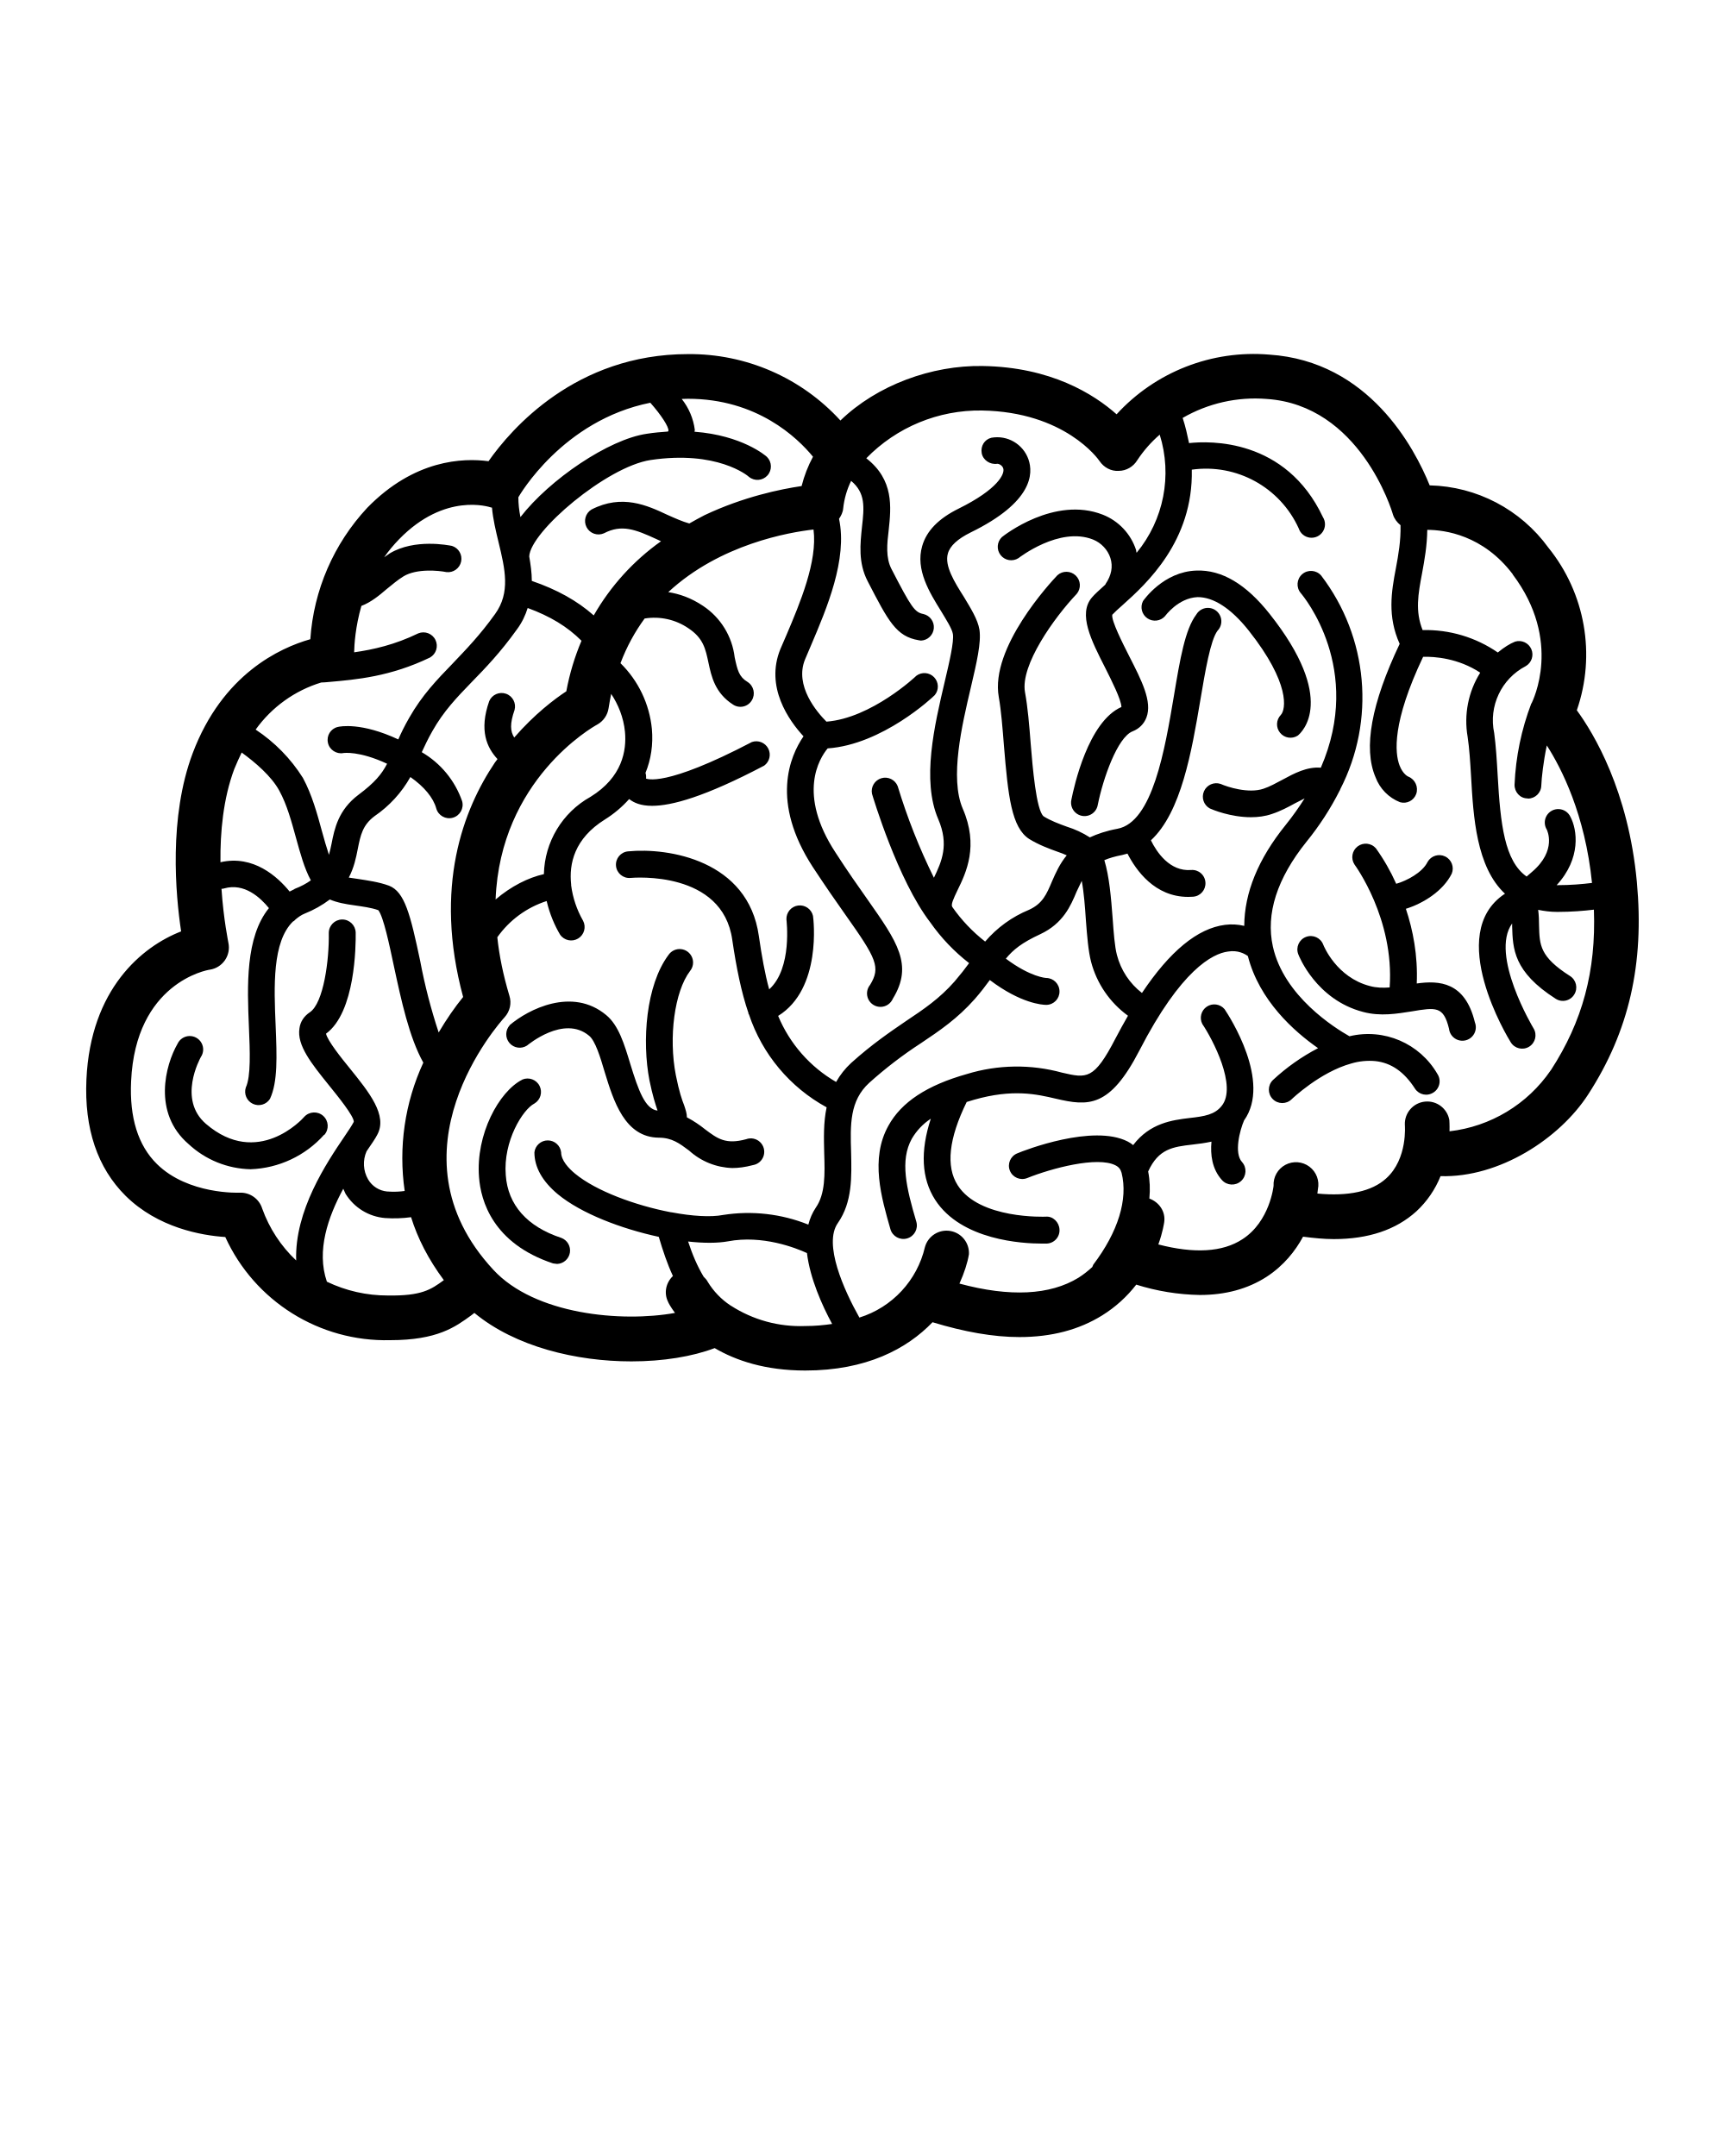
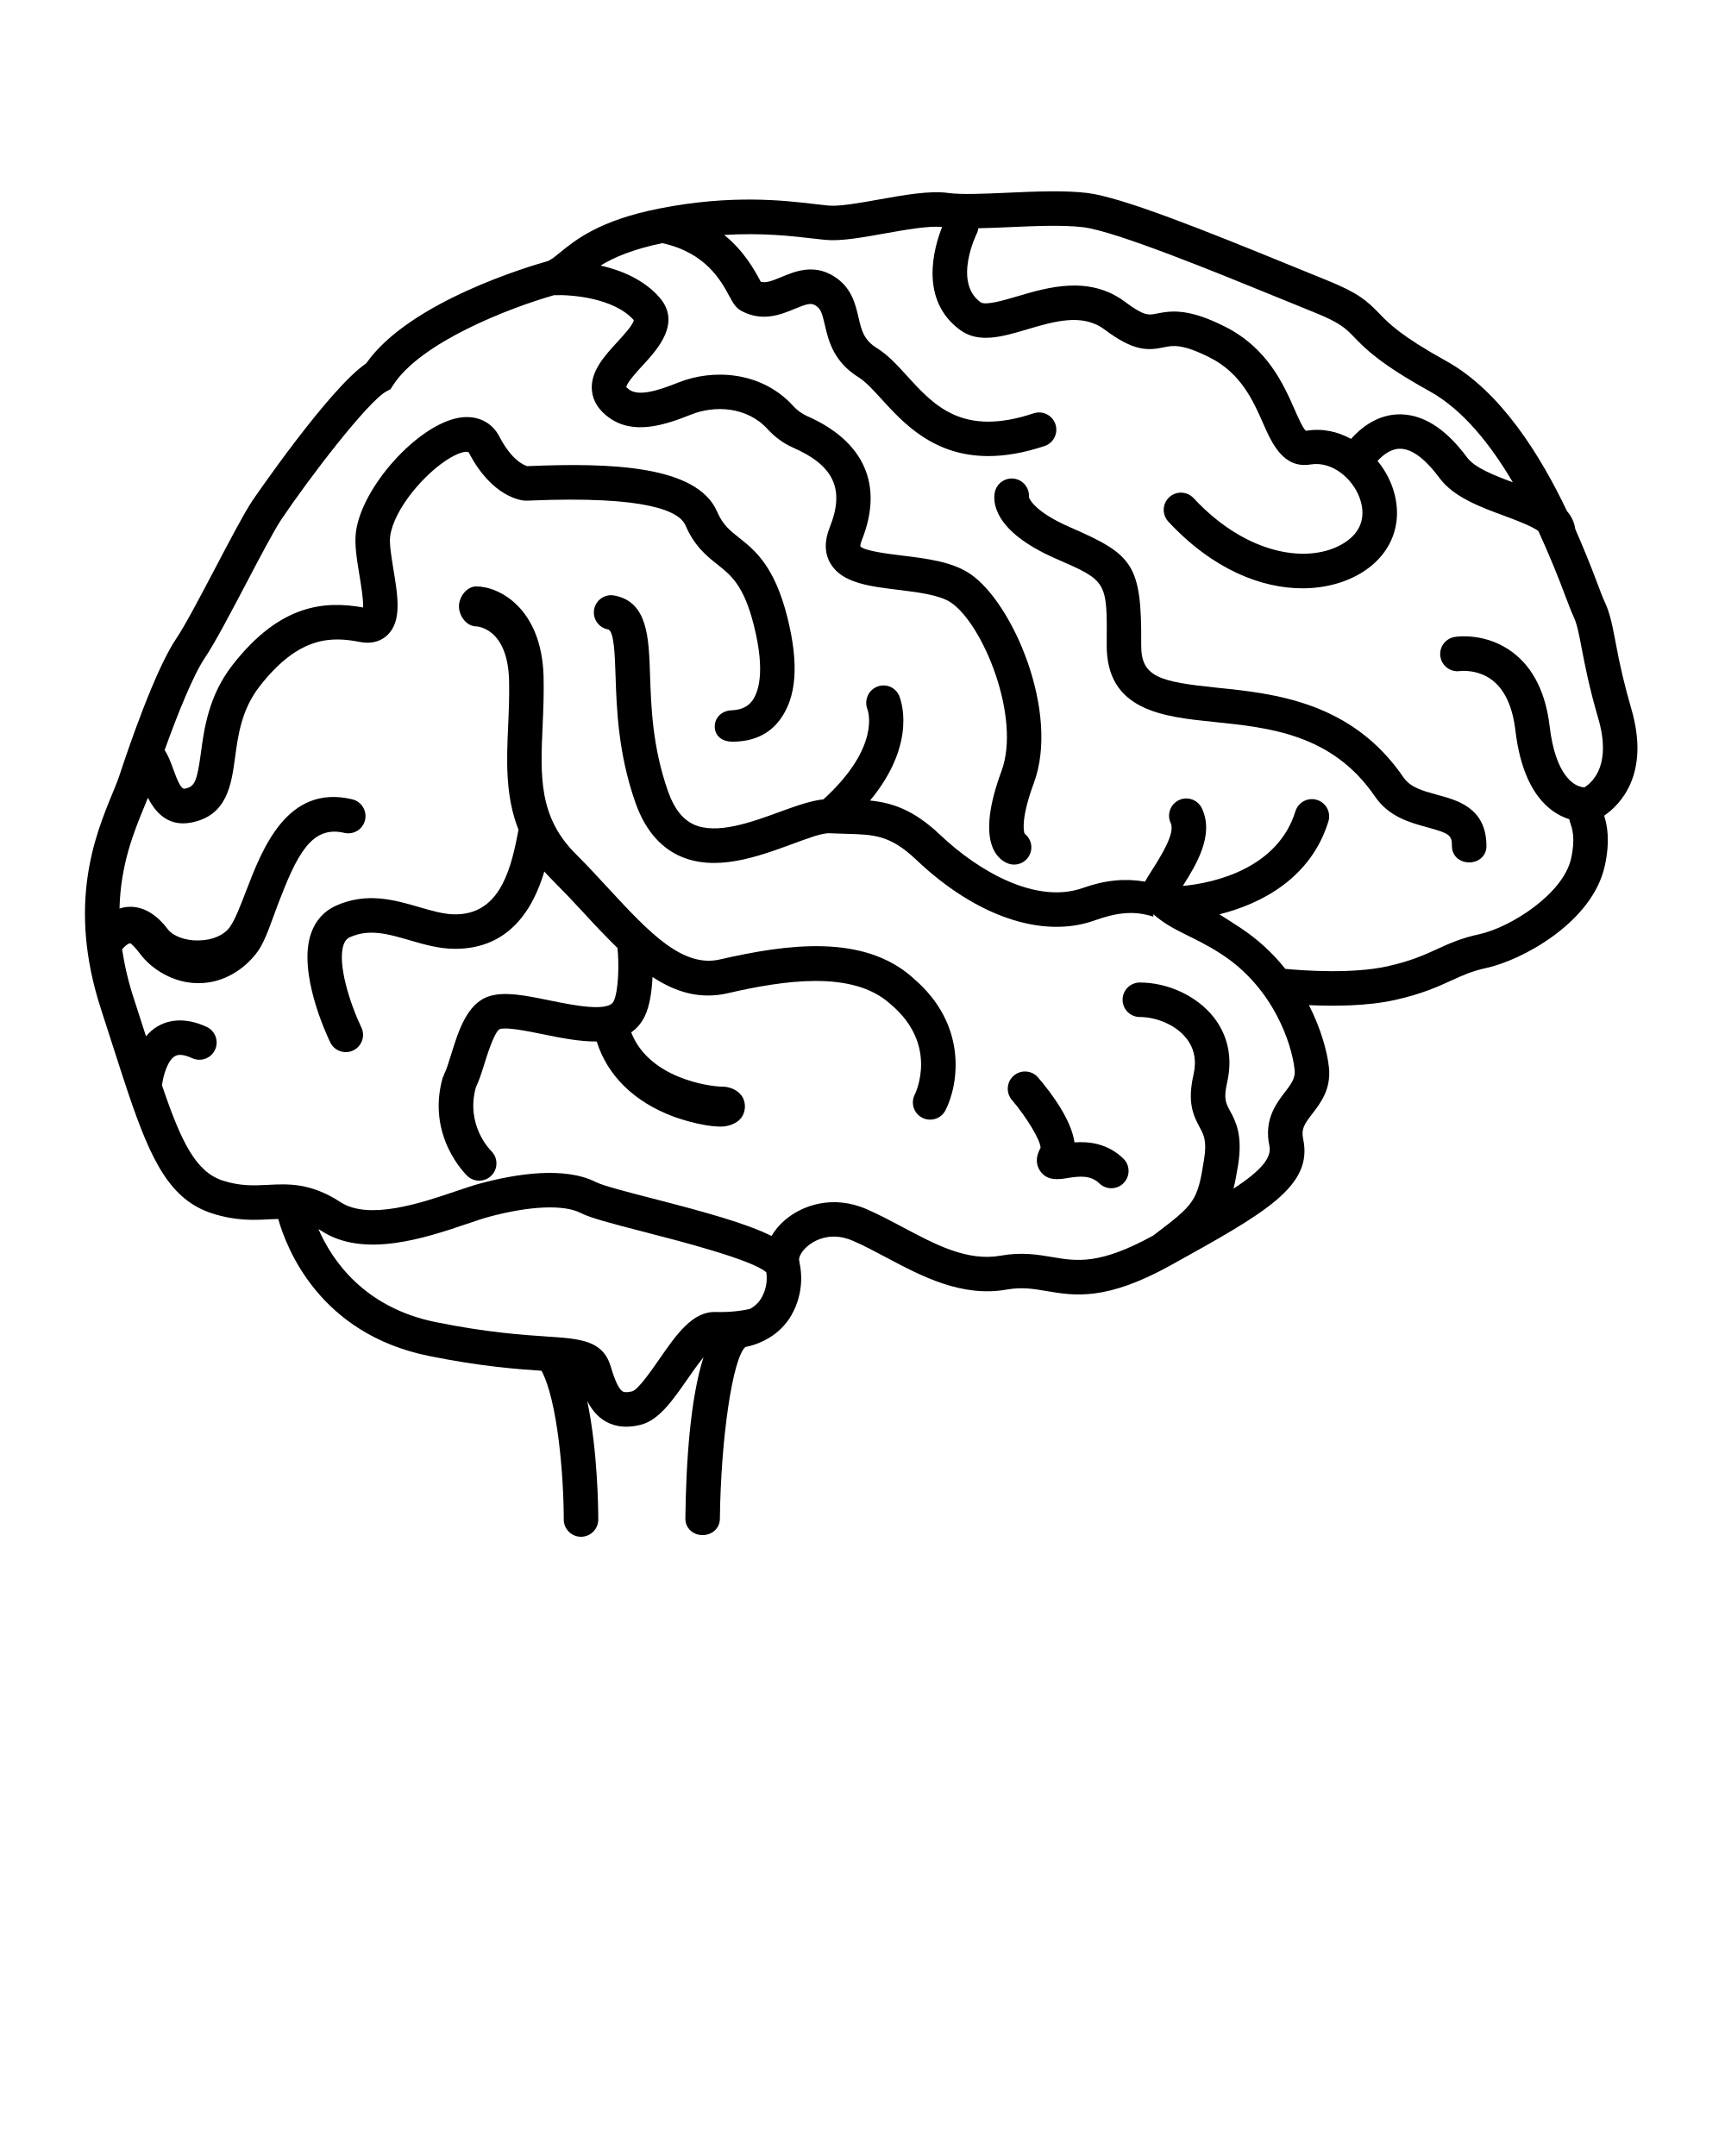
<svg xmlns="http://www.w3.org/2000/svg" viewBox="0 0 100 125">
-   <path d="M94.89 51.13c-.49-5.28-2.5-8.61-3.48-9.95a9.86 9.86 0 00-1.65-9.43 8.75 8.75 0 00-6.88-3.61c-.88-2.17-3.52-7.2-9.3-7.58a10.77 10.77 0 00-8.85 3.46c-1.32-1.17-3.81-2.74-7.77-2.8-2.94-.05-6.11 1.1-8.24 3.16a11.82 11.82 0 00-8.84-3.85c-6.5 0-10.25 4.34-11.56 6.21-1.48-.2-4.3-.1-7.03 2.7a12.39 12.39 0 00-3.3 7.62c-1.76.5-5.09 2.02-6.82 6.61-1.4 3.72-.99 8.21-.67 10.33-2.27.88-5.25 3.34-5.49 8.58-.13 2.86.64 5.13 2.27 6.75 1.88 1.86 4.41 2.3 5.78 2.39a10.23 10.23 0 009.56 5.98c2.74 0 3.78-.77 4.7-1.44l.18-.14c2.38 1.97 5.92 2.81 9.1 2.81 1.84 0 3.54-.28 4.83-.77 1.23.72 2.93 1.3 5.25 1.3 3.55 0 5.9-1.26 7.38-2.8 1.84.56 3.52.86 5.04.86 1.85 0 3.45-.42 4.8-1.26a7.5 7.5 0 001.97-1.78 13 13 0 003.68.6c1.49 0 2.78-.35 3.87-1.05 1-.65 1.67-1.5 2.12-2.33.62.08 1.22.14 1.78.14 2.01 0 3.61-.54 4.79-1.61a5.63 5.63 0 001.4-2.04c3.4.1 6.9-2.17 8.56-4.74 2.37-3.66 3.26-7.57 2.82-12.32zm-7.2-17.83c2.91 3.86 1.16 7.33 1.1 7.47l-.02.02a15 15 0 00-.97 4.7c-.01.43.32.8.75.8l.03.01c.41 0 .76-.33.77-.75.02-.48.12-1.38.32-2.33.85 1.32 2.22 4 2.62 7.97-.55.07-1.24.13-2 .13h-.05c1.44-1.56 1.19-3.23.8-3.96a.78.78 0 10-1.37.74c0 .01.62 1.2-.87 2.46l-.3.26c-1.28-.9-1.52-3.03-1.68-5.89-.05-.87-.1-1.69-.2-2.43a3.54 3.54 0 011.83-3.88.78.78 0 00-.62-1.42c-.3.12-.64.33-1 .63a7.37 7.37 0 00-4.36-1.3c-.44-1.1-.26-2.08-.03-3.3.14-.76.29-1.59.3-2.51 1.01 0 3.24.3 4.96 2.58zm-40.56-6.82a7.4 7.4 0 00-.66 1.7c-1.22.18-3.37.62-5.63 1.69-.3.15-.59.32-.88.48-.4-.11-.82-.3-1.27-.5-1.17-.55-2.63-1.22-4.4-.31a.78.78 0 00.72 1.38c1.03-.54 1.83-.22 3.03.33l.28.13a13.5 13.5 0 00-3.9 4.3c-.96-.85-2.13-1.5-3.59-2 0-.47-.07-.95-.15-1.42.06-1.44 4.5-5.21 7.04-5.59 3.84-.57 5.62.9 5.7.98a.78.78 0 001.04-1.16c-.07-.07-1.44-1.25-4.2-1.46l.02-.1a3.62 3.62 0 00-.76-1.8l.36-.01c4 0 6.34 2.25 7.25 3.36zM34.23 46.2a5.26 5.26 0 00-2.7 4.48c-.9.2-1.9.7-2.8 1.47.27-6.94 5.61-9.99 5.89-10.14.36-.2.6-.55.66-.95.04-.28.1-.56.15-.83.4.6.72 1.36.8 2.2.1 1.08-.15 2.63-2 3.77zm-7.38 11.6c-.48.59-.96 1.28-1.42 2.06a32.05 32.05 0 01-1.07-4.14c-.57-2.7-.9-4.02-1.81-4.37-.6-.22-1.23-.3-1.79-.39a14.9 14.9 0 01-.54-.08c.3-.57.42-1.14.52-1.66.16-.8.28-1.38.97-1.9a6.74 6.74 0 002.08-2.27c.8.56 1.33 1.2 1.5 1.82a.77.77 0 101.5-.42 5.3 5.3 0 00-2.34-2.84c.17-.36.35-.76.62-1.23.65-1.15 1.4-1.93 2.28-2.84.78-.8 1.66-1.71 2.61-3.04.3-.4.5-.83.63-1.25 1.31.48 2.3 1.08 3.12 1.9-.39.92-.69 1.9-.88 2.93-.67.44-1.84 1.32-3.02 2.68-.23-.36-.26-.8.02-1.6a.78.78 0 00-1.47-.51c-.6 1.71-.13 2.7.48 3.36l-.15.2c-1.82 2.7-3.57 7.2-1.84 13.6zm-9.78-6.25l-.28.14c-.7-.86-2.1-2.14-4.01-1.7-.02-1.74.16-3.69.8-5.4.14-.34.28-.65.43-.96.8.58 1.73 1.38 2.18 2.21.45.82.71 1.8.97 2.74.25.9.48 1.76.86 2.46-.25.18-.56.35-.95.5zm20.63-28.2c.62.7 1.08 1.4 1.05 1.63l-.03.04c-.4.03-.8.06-1.23.13-2.2.32-5.62 2.64-7.32 4.83-.08-.4-.12-.78-.12-1.15.06-.1 2.56-4.46 7.65-5.48zm-9.24 6.07l.06.01c.06.67.22 1.34.38 2 .38 1.57.7 2.92-.2 4.17-.88 1.23-1.69 2.06-2.46 2.87-.91.94-1.77 1.83-2.52 3.15-.27.47-.47.88-.63 1.25-2.14-1-3.37-.76-3.52-.72-.4.1-.65.5-.56.91.08.41.5.68.9.6.02 0 .9-.14 2.53.62-.31.6-.71 1.09-1.66 1.8-1.17.88-1.39 1.97-1.56 2.84a9 9 0 01-.15.64c-.14-.42-.28-.9-.41-1.38-.27-.99-.57-2.1-1.1-3.08a9.28 9.28 0 00-2.74-2.8 7.3 7.3 0 013.8-2.73c.15 0 .3-.02.44-.03 1.6-.14 3.57-.31 5.87-1.42a.78.78 0 00-.68-1.4c-1.36.66-2.6.94-3.72 1.1.01-.45.07-1.47.42-2.69.55-.21 1.03-.6 1.47-.98.32-.26.65-.54.98-.74.77-.46 2.05-.33 2.48-.24a.78.78 0 00.32-1.52c-.21-.04-2.16-.43-3.6.43l-.33.23c.25-.36.54-.71.87-1.05 2.66-2.73 5.22-1.87 5.32-1.84zM13.88 69.15c-.03 0-2.97.12-4.78-1.66-1.1-1.08-1.6-2.7-1.5-4.8.26-5.71 4.4-6.45 4.56-6.47a1.3 1.3 0 001.08-1.56c0-.03-.28-1.33-.4-3.13.05 0 .1 0 .15-.02 1.18-.34 2.11.54 2.6 1.14-1.37 1.69-1.26 4.53-1.16 6.9.06 1.4.12 2.86-.18 3.5a.78.78 0 001.4.66c.46-.98.4-2.48.33-4.22-.1-2.31-.2-4.88 1-6.06.07-.03.11-.08.16-.13.16-.13.32-.25.52-.33a6.32 6.32 0 001.46-.82c.42.18.91.27 1.43.34.47.07.96.13 1.38.28.3.37.65 2.04.91 3.27.42 1.95.88 4.1 1.7 5.57a13.2 13.2 0 00-1.08 7.44c-.28.04-.61.06-1.02.03a1.43 1.43 0 01-1.1-.7 1.8 1.8 0 01-.09-1.63c.27-.4.5-.72.62-.96.61-1.12-.46-2.45-1.6-3.86-.49-.6-1.28-1.59-1.37-2 1.7-1.24 1.73-5.1 1.72-5.86a.78.78 0 00-.78-.76h-.01a.78.78 0 00-.77.78c.03 1.55-.3 4.07-1.1 4.6-.33.22-.55.54-.6.93-.16.98.7 2.05 1.7 3.29.51.63 1.46 1.8 1.45 2.13-.11.21-.3.5-.54.85-1.03 1.52-2.9 4.3-2.8 7.19a7.7 7.7 0 01-1.97-3.01 1.31 1.31 0 00-1.32-.92zm8.6 5.96a8.12 8.12 0 01-3.53-.8c-.62-1.8.07-3.76.95-5.39l.13.29a2.98 2.98 0 002.3 1.41 7.38 7.38 0 001.5-.05c.38 1.22 1 2.44 1.9 3.65-.75.55-1.29.92-3.25.89zm19.89.59l-.02-.01a4.36 4.36 0 01-1.32-1.37c-.06-.12-.15-.21-.24-.3-.37-.62-.65-1.28-.9-2.04.9.1 1.7.1 2.31-.01 2-.38 3.93.38 4.58.68.18 1.47.87 3.02 1.46 4.11-.48.07-.99.12-1.56.12a7.42 7.42 0 01-4.31-1.18zM89.9 62.05a8.25 8.25 0 01-5.87 3.54c.01-.37-.01-.62-.01-.65a1.3 1.3 0 00-2.58.27c0 .02.18 1.97-1.08 3.11-.83.76-2.2 1.05-3.99.88l.03-.25a1.3 1.3 0 10-2.57-.2c0 .01-.21 2.07-1.81 3.1-1.15.75-2.79.84-4.87.3.26-.72.33-1.23.34-1.29.09-.61-.29-1.16-.86-1.37.05-.54.03-1.06-.07-1.57.6-1.32 1.44-1.43 2.57-1.56.36-.04.73-.09 1.1-.17-.07.75.03 1.59.61 2.23A.78.78 0 1072 67.37c-.47-.52-.13-1.83.12-2.41 1.6-2.24-.84-6.02-1.13-6.45a.78.78 0 00-1.29.86c.59.87 2.04 3.62 1.12 4.75-.4.5-.97.6-1.86.7-1 .12-2.3.29-3.27 1.57-.1-.08-.2-.15-.32-.21-2.01-1.02-5.96.5-6.4.69a.77.77 0 10.58 1.43c1.42-.57 4.06-1.27 5.11-.74.2.1.3.23.36.44.38 1.53-.2 3.42-1.64 5.32l-.06.14c-.24.22-.5.43-.8.62-1.65 1.01-3.97 1.13-6.9.34.28-.62.47-1.21.55-1.7a1.3 1.3 0 00-2.55-.42 5.62 5.62 0 01-3.8 4.09c-.9-1.6-2.1-4.27-1.25-5.48.85-1.22.8-2.68.77-4.09-.05-1.61-.09-3 1.05-4.04a24.19 24.19 0 013-2.3c1.09-.73 2.11-1.42 3.12-2.56.35-.4.63-.77.87-1.1 1.8 1.36 3.04 1.44 3.27 1.44h.02a.77.77 0 00.75-.78.78.78 0 00-.77-.78c-.01 0-.9-.04-2.34-1.12.43-.52.92-.92 2-1.42 1.32-.62 1.76-1.64 2.1-2.46l.3-.63c.13.7.19 1.54.24 2.28.07.92.14 1.79.3 2.41a5.63 5.63 0 002.14 3.13c-.24.42-.48.85-.72 1.31-1.25 2.42-1.67 2.32-3.1 1.99a9.88 9.88 0 00-5.52.08c-2.31.65-3.8 1.63-4.55 3-1.07 1.92-.4 4.18.12 6a.78.78 0 101.5-.44c-.58-1.96-.96-3.55-.26-4.81a3.5 3.5 0 011.1-1.16c-.62 1.89-.54 3.47.25 4.7 1.52 2.36 5.1 2.54 6.17 2.54h.3a.77.77 0 00.74-.82c-.02-.42-.38-.78-.8-.74-.04 0-3.84.16-5.1-1.82-.7-1.09-.52-2.71.52-4.83l.43-.13c2.25-.64 3.63-.32 4.74-.06 1.88.44 3.12.54 4.84-2.79 2.42-4.7 4.25-5.62 5.13-5.74.58-.1.98.13 1.16.26.66 2.58 2.68 4.37 4.07 5.34a11.9 11.9 0 00-2.62 1.85.77.77 0 101.09 1.11c.02-.02 1.64-1.57 3.45-2.07a3.7 3.7 0 011.4-.14c.92.1 1.67.62 2.3 1.6.23.35.7.46 1.07.22a.77.77 0 00.23-1.07 4.63 4.63 0 00-5.1-2.19c-.85-.48-3.8-2.32-4.44-5.2-.42-1.9.24-3.95 1.95-6.08a16.5 16.5 0 001.93-2.98l.02-.02v-.03a11.65 11.65 0 00-1.1-12.4.77.77 0 00-1.18 1.02c.17.2 3.65 4.39 1.16 10.12-.8-.07-1.55.33-2.23.7-.36.19-.73.4-1.1.52-.86.29-2.08-.1-2.48-.28a.78.78 0 00-.63 1.42c.15.07 1.2.51 2.39.51.4 0 .82-.05 1.22-.19.49-.16.94-.4 1.34-.62l.55-.28c-.32.5-.68 1.02-1.1 1.54-1.6 1.98-2.39 3.94-2.4 5.85a3.1 3.1 0 00-1.11-.06c-1.6.2-3.21 1.54-4.82 3.95a4.07 4.07 0 01-1.45-2.2c-.13-.49-.19-1.3-.25-2.14-.09-1.19-.19-2.4-.48-3.36.28-.12.62-.22 1.04-.3l.3-.08c.5.97 1.58 2.51 3.52 2.51l.28-.01c.43-.03.75-.4.72-.83a.77.77 0 00-.83-.72c-1.24.1-2-1.04-2.33-1.72 1.76-1.63 2.36-5.15 2.86-8.1.29-1.72.59-3.5 1-4.05a.78.78 0 10-1.23-.94c-.65.86-.94 2.57-1.3 4.73-.52 3.09-1.23 7.31-3.27 7.69-.65.12-1.17.3-1.6.5a5.46 5.46 0 00-1.33-.62c-.47-.17-.95-.35-1.35-.6-.43-.35-.64-2.87-.75-4.22-.08-1.04-.17-2.11-.33-2.98-.28-1.57 1.7-4.33 3-5.7a.78.78 0 00-1.12-1.08c-.4.42-3.91 4.2-3.4 7.06.14.79.22 1.82.3 2.83.24 2.92.44 4.74 1.46 5.4.55.34 1.14.56 1.67.75.15.05.34.12.51.2-.4.48-.64 1.02-.85 1.5-.32.76-.55 1.3-1.34 1.66a6.68 6.68 0 00-2.54 1.84 9.28 9.28 0 01-1.9-2c-.1-.13.05-.46.3-.98.5-1.02 1.24-2.57.3-4.73-.76-1.78-.05-4.81.47-7.02.34-1.45.61-2.6.5-3.35-.1-.6-.5-1.23-.9-1.9-.54-.85-1.14-1.81-.93-2.52.12-.44.57-.85 1.32-1.22 3.6-1.76 3.64-3.41 3.35-4.24a1.92 1.92 0 00-2.15-1.25c-.4.1-.63.48-.56.89.07.4.48.68.9.62.09-.01.3.09.35.27.1.31-.31 1.2-2.57 2.32-1.18.58-1.88 1.3-2.13 2.18-.4 1.37.43 2.7 1.1 3.78.3.5.63 1.01.68 1.32.07.44-.2 1.61-.47 2.75-.6 2.55-1.35 5.73-.38 7.98.64 1.49.2 2.46-.25 3.4a34.77 34.77 0 01-2.1-5.31.78.78 0 00-1.49.44c.06.2 1.49 5 3.38 7.46a10.95 10.95 0 002.25 2.36c-.23.32-.5.66-.84 1.06-.87.99-1.77 1.6-2.82 2.3-.92.63-1.97 1.34-3.18 2.43a4.5 4.5 0 00-.87 1.1 7.95 7.95 0 01-3.36-3.83c2.54-1.57 2.05-5.62 2.02-5.8a.78.78 0 00-1.54.2c0 .04.36 2.83-1 4.06-.25-.91-.43-1.93-.6-3.1-.62-4.38-5.23-5.13-7.58-4.9a.77.77 0 00.14 1.54c.22-.02 5.34-.43 5.9 3.59.24 1.62.52 3.02.94 4.25v.04l.03.04a9.58 9.58 0 004.5 5.38c-.19.89-.16 1.8-.14 2.67.04 1.2.07 2.35-.49 3.15-.2.3-.34.63-.43.98a9.36 9.36 0 00-4.94-.56c-.71.14-1.8.07-2.97-.15l-.08-.01c-2.02-.39-4.31-1.22-5.54-2.24-.36-.3-.8-.76-.8-1.23a.78.78 0 00-1.55 0c0 .86.46 1.68 1.36 2.43 1.36 1.12 3.68 2 5.85 2.47.24.81.49 1.56.82 2.27-.4.38-.54.98-.28 1.5.01.04.14.29.4.64-3.1.56-8.13.1-10.53-2.5-6.33-6.82.36-14.32.65-14.64.31-.34.42-.81.28-1.25-.36-1.2-.59-2.33-.7-3.39a5.6 5.6 0 012.86-2.1c.18.77.48 1.45.78 1.95a.78.78 0 001.33-.81 5.57 5.57 0 01-.69-2.05v-.05c-.13-1.2.18-2.66 1.96-3.77a6.44 6.44 0 001.4-1.18l.02.01c.26.2.65.38 1.31.38 1.13 0 3.04-.51 6.5-2.33a.78.78 0 00-.71-1.37c-5.1 2.67-6.1 2.12-6.14 2.12a.77.77 0 00-.03-.33c.32-.78.45-1.64.37-2.55a6.18 6.18 0 00-1.82-3.81c.37-.98.85-1.84 1.4-2.59a3.5 3.5 0 012.53.56c.88.58 1 1.21 1.17 2 .17.79.37 1.76 1.44 2.44a.77.77 0 001.07-.25.78.78 0 00-.24-1.07c-.5-.3-.59-.68-.75-1.43a4.17 4.17 0 00-1.83-2.98c-.7-.47-1.38-.7-2.02-.8 3.01-2.79 7.02-3.47 8.42-3.63.24 1.84-.78 4.26-1.57 6.12l-.35.81c-.9 2.2.5 4.15 1.34 5.06-.79 1.15-1.92 3.8.54 7.58.73 1.11 1.36 2.02 1.9 2.78 1.8 2.54 2.04 3.03 1.42 4.05a.78.78 0 101.32.8c1.2-1.96.25-3.3-1.47-5.75-.53-.75-1.15-1.63-1.86-2.73-2.22-3.4-.93-5.45-.45-6.03 3.17-.22 6.09-2.96 6.21-3.09a.78.78 0 00-1.07-1.12c-.02.03-2.61 2.46-5.21 2.66-.54-.54-1.87-2.08-1.24-3.61l.34-.8c.92-2.16 2.13-5 1.63-7.35.12-.18.22-.37.24-.6a4.8 4.8 0 01.46-1.6c.84.7.76 1.52.63 2.67-.1.97-.23 2.07.33 3.15 1.2 2.32 1.65 3.2 2.96 3.42l.13.02a.78.78 0 00.14-1.54c-.5-.1-.69-.36-1.85-2.61-.34-.66-.26-1.45-.16-2.27.14-1.31.31-2.9-1.3-4.15a9.16 9.16 0 016.7-2.77c4.81.08 6.75 2.82 6.82 2.93.25.37.67.6 1.11.57.44 0 .85-.24 1.08-.62a7.2 7.2 0 011.3-1.48 7.32 7.32 0 01-1.34 6.85c-.02-.05-.02-.1-.03-.16a3.3 3.3 0 00-1.93-2.05c-2.8-1.1-5.73 1.2-5.85 1.3a.78.78 0 00.96 1.22c.03-.02 2.37-1.85 4.32-1.08.48.19.86.6 1.01 1.07.16.5.06 1.01-.28 1.51l-.01.03-.02.02c-.33.3-.6.54-.76.73-.82.96-.04 2.49.78 4.1.35.7.92 1.82.93 2.25-1.93.85-2.75 4.62-2.9 5.37a.78.78 0 101.53.3c.3-1.51 1.14-3.92 2.02-4.26.38-.15.66-.43.8-.8.35-.92-.28-2.15-1-3.56-.37-.73-1.05-2.07-.98-2.4.14-.15.35-.34.61-.57 1.35-1.21 4.09-3.69 4-7.84a5.9 5.9 0 016.2 3.41.78.78 0 101.4-.66c-2.16-4.58-6.58-4.42-7.76-4.29-.1-.47-.2-.95-.37-1.46a8.4 8.4 0 014.87-1.1c5.39.36 7.25 6.44 7.32 6.7.08.25.24.46.44.62.02.9-.12 1.7-.27 2.5-.26 1.36-.5 2.78.22 4.38-1.64 3.45-2.12 6.05-1.4 7.73a2.49 2.49 0 001.42 1.45.77.77 0 00.94-.48.8.8 0 00-.45-1c-.01 0-.32-.13-.52-.66-.27-.72-.44-2.48 1.37-6.29.66-.02 2.04.08 3.31.92a5.3 5.3 0 00-.73 3.72c.1.67.15 1.46.2 2.3.13 2.32.3 5.25 1.97 6.8l-.03.01c-3.47 2.32.2 8.35.36 8.6a.77.77 0 101.32-.81c-.03-.05-2.55-4.26-1.24-6.08v.17c.04 1.29.07 2.63 2.53 4.2a.77.77 0 001.07-.25.78.78 0 00-.24-1.07c-1.76-1.12-1.77-1.8-1.8-2.92 0-.29-.01-.6-.05-.92.34.07.7.12 1.1.12h.03c.8 0 1.52-.06 2.1-.13.13 3.56-.66 6.48-2.49 9.3z" />
-   <path d="M30.27 62.6c-1.34.68-2.7 3.17-2.5 5.65.1 1.37.8 3.84 4.29 5l.24.03a.78.78 0 00.24-1.51c-1.98-.65-3.1-1.91-3.22-3.64-.16-1.97.99-3.81 1.66-4.15a.78.78 0 00-.7-1.39zm39.09-29.52c-1.91.06-3.05 1.7-3.1 1.77a.78.78 0 001.28.87s.75-1.05 1.88-1.1c.91-.01 1.94.64 2.97 1.94 2.43 3.07 2.15 4.59 1.86 4.89a.78.78 0 00.98 1.2c.25-.2 2.3-2.1-1.63-7.06-1.36-1.72-2.77-2.56-4.23-2.51zM29.55 59.44a.78.78 0 001 1.18c.03-.02 2.13-1.8 3.6-.57.36.29.65 1.24.9 2.09.52 1.7 1.17 3.8 3.14 3.82.76 0 1.2.33 1.76.75a3.9 3.9 0 002.5 1.01c.35 0 .75-.05 1.2-.17a.78.78 0 10-.4-1.5c-1.18.32-1.65-.03-2.37-.57a6.6 6.6 0 00-1.06-.7c0-.22-.07-.43-.16-.7-.12-.3-.29-.78-.48-1.74-.43-2.2-.08-4.85.82-6.04a.78.78 0 10-1.25-.93c-1.31 1.76-1.54 4.99-1.1 7.27.18.88.35 1.4.47 1.75-.72-.08-1.11-1.17-1.58-2.7-.35-1.16-.68-2.25-1.4-2.84-1.97-1.64-4.52-.33-5.6.59zm52.58-2.42c.07-1.63-.22-3.1-.63-4.33 1-.31 2.16-1.03 2.66-2.04a.78.78 0 00-1.4-.68c-.3.62-1.22 1.1-1.82 1.27a11.78 11.78 0 00-1.18-2.06.78.78 0 00-1.24.94c.02.03 2.32 3.14 2.04 7.13-.39.03-.77.02-1.14-.08-1.94-.5-2.68-2.32-2.71-2.4a.77.77 0 00-1.45.55c.04.11 1.04 2.64 3.76 3.35 1.01.27 1.97.1 2.81-.03 1.42-.24 1.85-.31 2.17 1a.78.78 0 101.5-.37c-.57-2.36-2.08-2.43-3.37-2.25zM18.8 65.8a.78.78 0 10-1.17-1.04c-.1.12-2.7 2.97-5.69.4-1.65-1.42-.35-3.77-.3-3.87a.78.78 0 10-1.35-.77c-.7 1.22-1.46 4 .64 5.81a5.45 5.45 0 003.6 1.46 6 6 0 004.26-2z" />
+   <path d="M94.566 41.084a37.815 37.815 0 01-.912-3.864c-.19-.996-.328-1.715-.658-2.39-.073-.149-.188-.459-.35-.887a61.51 61.51 0 00-1.324-3.263 1.974 1.974 0 00-.479-1.04c-1.521-3.193-3.822-6.945-6.997-8.704-2.637-1.461-3.338-2.188-3.9-2.771-.686-.71-1.198-1.183-3.041-1.923-.58-.233-1.268-.515-2.021-.823-5.127-2.098-9.892-4-11.868-4.233-1.336-.158-3.017-.083-4.643-.011-1.362.061-2.65.117-3.39.014-1.085-.151-2.584.118-4.038.379-1.12.201-2.277.407-2.911.351-.228-.021-.487-.052-.778-.086-1.813-.214-4.846-.571-9.047.258l-.013.003-.011.003c-3.424.68-4.803 1.799-5.715 2.539-.331.27-.57.464-.774.521-.818.228-7.946 2.295-10.468 5.912-2.146 1.447-6.551 7.892-6.596 7.959-.474.71-1.275 2.235-2.123 3.85-.877 1.669-1.784 3.396-2.282 4.13-1.249 1.839-2.828 6.503-3.282 7.889-.11.337-.268.716-.442 1.142-.983 2.394-2.629 6.401-.641 12.491.246.756.476 1.47.691 2.145.311.969.597 1.858.874 2.68l.005.016c1.33 3.942 2.435 6.204 4.885 6.985 1.37.435 2.403.385 3.319.336.172-.009.334-.015.493-.02.482 1.712 2.4 6.66 8.733 7.943 2.998.607 5.102.763 6.531.859.932 1.74 1.288 6.097 1.289 8.625a1 1 0 102 0c0-.539-.026-3.975-.64-6.869.261.493.597.919 1.079 1.189.353.197.748.297 1.183.297.268 0 .55-.037.845-.112 1.049-.266 1.85-1.417 2.697-2.636.245-.353.607-.871.937-1.28-.768 2.401-1.012 6.082-1.052 9.351-.006.55.436.961.989.961h.012c.547 0 .993-.391 1-.939.058-4.722.742-9.301 1.475-9.965a3.969 3.969 0 001.034-.345l.028-.009c.032-.011.055-.035.085-.049a3.691 3.691 0 001.42-1.267 4.317 4.317 0 00.575-3.222c-.003-.022-.005-.043-.01-.065-.006-.023-.005-.049-.011-.072-.035-.132.092-.479.476-.81.265-.229 1.237-.928 2.64-.319.626.271 1.266.61 1.942.971 2.046 1.087 4.37 2.318 6.977 1.857.885-.155 1.547-.043 2.313.087 1.611.274 3.44.587 7.201-1.5 5.496-3.049 8.255-4.579 7.667-7.325-.123-.574.076-.864.539-1.465.461-.599 1.092-1.417.958-2.67-.095-.891-.448-2.219-1.16-3.617 1.437.066 3.396.059 5.006-.304 1.557-.35 2.46-.763 3.257-1.128.638-.292 1.189-.544 2.013-.721 2.04-.438 6.152-2.624 6.875-5.925.319-1.455.139-2.353-.037-2.906.928-.638 2.684-2.406 1.571-6.208zM58.462 13.172c1.549-.069 3.15-.139 4.32 0 1.869.22 7.801 2.648 11.345 4.098.758.31 1.448.593 2.032.827 1.54.619 1.844.934 2.348 1.456.621.644 1.473 1.526 4.371 3.132 1.948 1.079 3.553 3.124 4.821 5.277-1.06-.392-2.206-.838-2.645-1.433-1.286-1.742-2.65-2.572-4.08-2.503-1.215.07-2.114.816-2.653 1.419-.772-.419-1.66-.632-2.609-.467-.169-.115-.457-.769-.667-1.247-.62-1.411-1.559-3.543-4.006-4.781-2.063-1.043-3.058-.96-3.98-.77-.472.098-.731.15-1.834-.676-2.084-1.559-4.487-.846-6.243-.326-.784.232-1.857.55-2.142.343-1.607-1.178-.222-3.968-.207-3.997a.951.951 0 00.081-.291 72.427 72.427 0 001.748-.061zM38.204 78.825c-.449.646-1.201 1.729-1.546 1.839-.181.045-.425.084-.557.01-.214-.12-.445-.599-.688-1.424-.454-1.544-1.747-1.631-3.704-1.761-1.377-.092-3.457-.229-6.449-.836-4.182-.847-6.028-3.62-6.799-5.393.059.036.115.065.176.105 2.464 1.612 6.052.397 8.426-.405.498-.169.94-.319 1.3-.416 2.345-.632 4.321-.715 5.285-.225.58.295 1.739.601 3.74 1.116 2.051.528 6.227 1.606 7.036 2.332a2.301 2.301 0 01-.325 1.555 1.68 1.68 0 01-.619.564c-.3.072-1.01.207-1.98.182-1.36-.053-2.294 1.315-3.296 2.757zm52.875-29.054c-.45 2.052-3.513 4.005-5.341 4.397-1.038.222-1.743.545-2.426.857-.742.34-1.51.691-2.863.995-2.051.461-4.917.25-5.938.153a11.178 11.178 0 00-2.563-2.354 58.815 58.815 0 00-1.259-.809c2.453-.613 5.319-2.11 6.326-5.407a1 1 0 00-1.912-.585c-1.01 3.303-4.638 4.172-6.534 4.347.801-1.263 1.819-2.95 1.118-4.473a1 1 0 10-1.816.837c.269.583-.6 1.949-1.066 2.684a17.2 17.2 0 00-.429.702c-1.126-.194-2.285-.103-3.605.368-2.698.958-6.038-.961-8.271-3.081-1.537-1.46-2.787-1.86-4.061-1.989 2.82-3.409 1.734-5.967 1.68-6.091a.988.988 0 00-1.295-.499c-.5.21-.736.793-.538 1.299.034.089.788 2.18-2.548 5.221-.732.08-1.566.373-2.515.72-1.647.604-3.696 1.354-5.025.729-.645-.304-1.126-.931-1.473-1.916-.904-2.572-.98-4.898-1.042-6.767-.071-2.17-.138-4.221-2.072-4.583a1 1 0 10-.369 1.966c.356.067.402 1.457.442 2.683.063 1.9.147 4.502 1.154 7.365.526 1.495 1.369 2.525 2.507 3.062 2.083.983 4.568.072 6.566-.66.872-.32 1.757-.665 2.204-.631.319.015.62.023.906.031 1.665.044 2.582.069 4.102 1.512 3.45 3.277 7.31 4.589 10.32 3.514 1.247-.444 2.274-.6 3.416-.22l.001-.146h.002c1.115 1 2.338 1.26 3.987 2.344 2.969 1.951 4.039 5.149 4.203 6.688.046.436-.147.745-.554 1.273-.521.676-1.232 1.619-.91 3.123.154.722-.547 1.478-2.08 2.488.097-.403.183-.851.268-1.386.276-1.747-.155-2.545-.472-3.129-.246-.455-.381-.705-.163-1.661.324-1.416.045-2.728-.806-3.795-.961-1.205-2.632-1.983-4.258-1.983a1 1 0 100 2c.853 0 2.016.381 2.693 1.231.465.583.606 1.29.421 2.104-.357 1.563-.052 2.31.354 3.059.247.458.426.789.256 1.867-.388 2.448-.545 2.588-2.948 4.409-3.106 1.71-4.437 1.489-5.844 1.25-.831-.141-1.773-.304-2.996-.084-1.938.343-3.759-.629-5.689-1.656-.683-.362-1.388-.738-2.088-1.041-1.959-.848-3.733-.227-4.738.638-.323.278-.579.59-.773.917-1.46-.727-3.799-1.374-6.839-2.158-1.436-.369-2.92-.752-3.333-.962-1.84-.934-4.664-.474-6.711.076-.394.105-.877.269-1.422.453-2.006.68-5.038 1.705-6.688.626-1.72-1.124-3.039-1.058-4.198-.997-.815.041-1.586.081-2.609-.245-1.574-.501-2.423-2.247-3.535-5.53.07-.548.319-1.43.744-1.684.219-.132.558-.093 1.007.114a.999.999 0 10.836-1.816c-1.349-.621-2.304-.351-2.867-.015-.255.152-.46.349-.646.561l-.005-.016c-.217-.677-.447-1.395-.695-2.154a17.275 17.275 0 01-.684-2.872c.148-.178.341-.34.461-.351.05.002.272.203.595.632.671.892 1.945 1.68 3.337 1.68h.064c1.449 0 2.694-.845 3.415-1.854.453-.636.805-1.79 1.177-2.76 1.063-2.765 1.901-4.544 3.814-4.102a1 1 0 10.451-1.948c-3.753-.872-5.184 2.864-6.132 5.334-.326.848-.634 1.649-.938 2.077-.341.477-1.018.768-1.812.778-.755.022-1.486-.254-1.78-.644-.881-1.172-1.77-1.354-2.368-1.299a2.085 2.085 0 00-.435.092c.059-2.549.835-4.444 1.424-5.876.079-.192.15-.37.22-.546.383.744.993 1.486 2.04 1.485.146 0 .303-.015.468-.046 2.088-.398 2.332-2.196 2.547-3.783.176-1.299.376-2.771 1.423-4.117 2.305-2.963 4.214-2.88 5.818-2.571.819.156 1.321-.137 1.603-.411.829-.807.591-2.25.339-3.777-.116-.707-.249-1.509-.194-1.927.2-1.567 2.014-3.706 3.501-4.573.642-.373.979-.368 1.056-.302 1.351 2.615 3.076 2.788 3.269 2.799.018.001.035-.008.053-.008.016 0 .031.008.046.008l.146-.007c6.842-.288 8.694.618 9.048 1.435.53 1.224 1.238 1.782 1.863 2.278.78.62 1.519 1.198 2.104 3.523.696 2.77.235 3.925-.101 4.377-.273.366-.669.525-1.21.548-.552.024-.979.43-.956.982.023.535.465.835.998.835h.044c1.147 0 2.091-.407 2.728-1.261.975-1.307 1.121-3.231.437-5.955-.75-2.982-1.887-3.884-2.8-4.609-.546-.433-.94-.746-1.271-1.51-1.165-2.689-6.197-2.843-10.97-2.64l-.036.002c-.173-.05-.904-.337-1.615-1.714-.446-.864-1.331-1.271-2.356-1.09-2.396.422-5.626 4.015-5.962 6.627-.091.709.053 1.583.205 2.508.091.55.231 1.403.214 1.862-2.194-.388-4.798-.232-7.578 3.343-1.378 1.771-1.638 3.682-1.826 5.076-.229 1.685-.36 1.977-.94 2.087-.194.047-.404-.403-.681-1.176-.122-.339-.267-.732-.483-1.062.772-2.154 1.678-4.384 2.34-5.359.561-.828 1.494-2.604 2.397-4.323.787-1.498 1.601-3.047 2.016-3.669 1.536-2.299 5.022-6.873 6.11-7.449l.232-.123.142-.222c1.599-2.499 6.74-4.491 9.339-5.229.98-.041 3.461.147 4.619 1.444-.012.249-.624.914-.952 1.271-.744.809-1.587 1.725-1.471 2.829.063.611.404 1.14 1.011 1.57 1.414 1.003 3.191.425 4.749-.197 1.329-.53 3.208-.476 4.416.842.437.477.934.839 1.476 1.076 2.379 1.039 3.017 2.421 2.134 4.622-.321.803-.307 1.51.043 2.102.667 1.127 2.247 1.32 3.92 1.524 1.127.138 2.405.293 3.056.733 1.879 1.268 4.08 6.681 2.937 9.775-1.505 4.069-.261 5.093.344 5.344a1 1 0 00.992-1.718c-.057-.168-.207-.912.54-2.933 1.519-4.106-1.228-10.462-3.692-12.126-1.05-.708-2.516-.887-3.933-1.06-.777-.095-2.226-.271-2.434-.539 0-.001-.017-.104.085-.358 1.277-3.186.145-5.742-3.189-7.199a2.446 2.446 0 01-.802-.594c-1.852-2.021-4.665-2.134-6.632-1.349-1.147.458-2.285.824-2.85.423-.127-.09-.172-.149-.18-.149.024-.255.627-.911.953-1.264.848-.922 2.268-2.465.961-3.95-.906-1.03-2.212-1.564-3.402-1.838.75-.461 1.831-.934 3.572-1.298 2.516.548 3.406 2.174 3.882 3.06.216.401.372.691.716.874 1.217.648 2.293.202 3.079-.124.719-.3.953-.357 1.214-.193.295.184.377.441.536 1.129.208.897.493 2.126 1.97 3.042.396.246.844.737 1.317 1.256 1.258 1.379 3.009 3.301 6.188 3.301.954 0 2.037-.173 3.272-.585a1 1 0 00-.633-1.897c-4.12 1.375-5.762-.424-7.349-2.165-.57-.626-1.109-1.217-1.742-1.609-.77-.477-.897-1.029-1.075-1.793-.179-.773-.401-1.736-1.426-2.375-1.176-.733-2.252-.284-3.04.043-.583.243-.9.354-1.199.275l-.066-.125c-.323-.6-.915-1.667-2.052-2.59 2.188-.13 3.886.06 5.041.196.311.037.588.069.831.091.893.085 2.136-.139 3.445-.374 1.194-.214 2.533-.451 3.314-.374-.485 1.228-1.335 4.228 1.047 5.973 1.081.792 2.445.39 3.891-.039 1.573-.466 3.199-.946 4.477.009 1.693 1.268 2.492 1.23 3.437 1.034.521-.107 1.062-.22 2.675.596 1.808.914 2.512 2.515 3.078 3.801.52 1.182 1.177 2.654 2.761 2.394 1.249-.201 2.412.811 2.827 1.905.238.627.441 1.805-.872 2.638-1.974 1.253-5.606.772-8.728-2.576a1 1 0 10-1.463 1.363c2.576 2.764 5.389 3.852 7.762 3.851 1.352 0 2.561-.353 3.501-.95 1.78-1.129 2.42-3.059 1.669-5.037a5.197 5.197 0 00-.819-1.399c.29-.316.724-.675 1.236-.704.881-.052 1.765.893 2.355 1.693.82 1.111 2.374 1.684 3.744 2.189.586.216 1.574.583 1.986.883a55.877 55.877 0 011.601 3.863c.193.51.336.878.423 1.057.213.435.324 1.013.491 1.887.182.951.431 2.253.956 4.05.769 2.628-.254 3.661-.795 4.008-.651-.023-1.69-.765-2.018-3.531-.231-1.945-.947-3.387-2.128-4.284-1.518-1.153-3.188-.936-3.371-.906a1 1 0 10.305 1.977c.012-.002 1.01-.121 1.856.522.732.557 1.188 1.542 1.352 2.927.265 2.229.984 3.791 2.14 4.644.342.252.677.401.987.5.017.059.016.11.039.172.126.365.324.911.063 2.101z" />
+   <path d="M31.456 42.08c.04-.893.082-1.896.056-2.857-.11-3.981-2.597-5.223-3.897-5.223h-.009c-.549 0-.995.6-1 1.149-.005.552.439 1.162.991 1.167.019 0 1.83.051 1.914 3.12.024.889-.015 1.776-.053 2.634-.09 2.01-.177 4.065.599 6.034l-.05.259c-.453 2.415-1.206 4.649-3.622 4.649-.643 0-1.341-.203-2.081-.419-1.425-.416-3.042-.887-4.832-.081-.671.301-1.164.84-1.425 1.559-.827 2.272.898 5.952 1.098 6.364a1 1 0 001.801-.872c-.61-1.266-1.428-3.69-1.019-4.811.097-.267.238-.36.363-.417 1.118-.502 2.201-.188 3.455.178.842.245 1.712.498 2.64.498 3.257 0 4.573-2.489 5.17-4.482.141.16.289.319.448.476a63.37 63.37 0 011.872 1.959 52.787 52.787 0 001.919 1.998c.098.861.073 2.481-.219 3.087-.313.646-2.354.23-3.706-.046-1.408-.288-2.624-.537-3.533-.236-1.268.419-1.762 2.01-2.197 3.413-.13.419-.277.894-.38 1.072-.021.036-.022.077-.038.115-.016.039-.045.069-.056.11-.961 3.386 1.337 5.617 1.436 5.711a1.001 1.001 0 001.384-1.446c-.062-.061-1.509-1.512-.898-3.702.167-.348.31-.769.464-1.268.179-.577.599-1.927.915-2.107.401-.129 1.617.116 2.505.298 1.001.205 2.113.43 3.122.421.618 1.977 2.175 3.508 4.475 4.363.021.008 1.551.57 2.72.57.426 0 .805-.157 1.044-.36.42-.358.471-1.071.113-1.492-.272-.317-.7-.465-1.07-.465h-.012c-.666 0-4.223-.446-5.272-3.145.32-.224.59-.526.788-.938.286-.593.409-1.446.448-2.274 1.325.873 2.74 1.316 4.368.941 3.228-.745 7.213-1.351 9.398.606.004.004.01.005.014.009.005.004.006.01.011.014 2.8 2.341 1.471 5.128 1.411 5.249a.999.999 0 001.783.906c.753-1.469 1.321-4.951-1.871-7.655-.006-.005-.008-.013-.014-.018-2.853-2.554-7.254-1.975-11.182-1.07-2.184.509-4.144-1.606-6.403-4.04-.625-.673-1.266-1.382-1.934-2.041-2.186-2.159-2.083-4.522-1.952-7.464zm51.818 3.989c-.813-.223-1.515-.416-1.918-1.005-3.002-4.39-7.499-4.853-10.782-5.19-3.351-.344-4.433-.613-4.418-2.478.037-4.703-.483-5.241-4.13-6.83-2.042-.891-2.344-1.629-2.379-1.745a1 1 0 00-1.973-.296c-.109.498-.176 2.247 3.554 3.873 2.958 1.29 2.958 1.288 2.929 4.979-.03 3.841 3.286 4.179 6.213 4.479 3.215.331 6.858.697 9.337 4.321.816 1.195 2.049 1.518 3.039 1.79 1.268.348 1.427.442 1.425 1.094-.003.552.443.939.996.939h.003c.551 0 .998-.382 1-.933.008-2.265-1.739-2.681-2.896-2.998zM60.324 66.55c-.35.612-.215 1.058-.035 1.327.413.617 1.106.503 1.565.428.729-.12 1.374-.181 1.875.304a.997.997 0 001.414-.024 1 1 0 00-.023-1.414c-.925-.895-2.018-.996-2.83-.938-.188-1.314-1.321-2.84-2.126-3.78a1 1 0 00-1.519 1.3c.886 1.04 1.667 2.344 1.679 2.797z" />
</svg>
